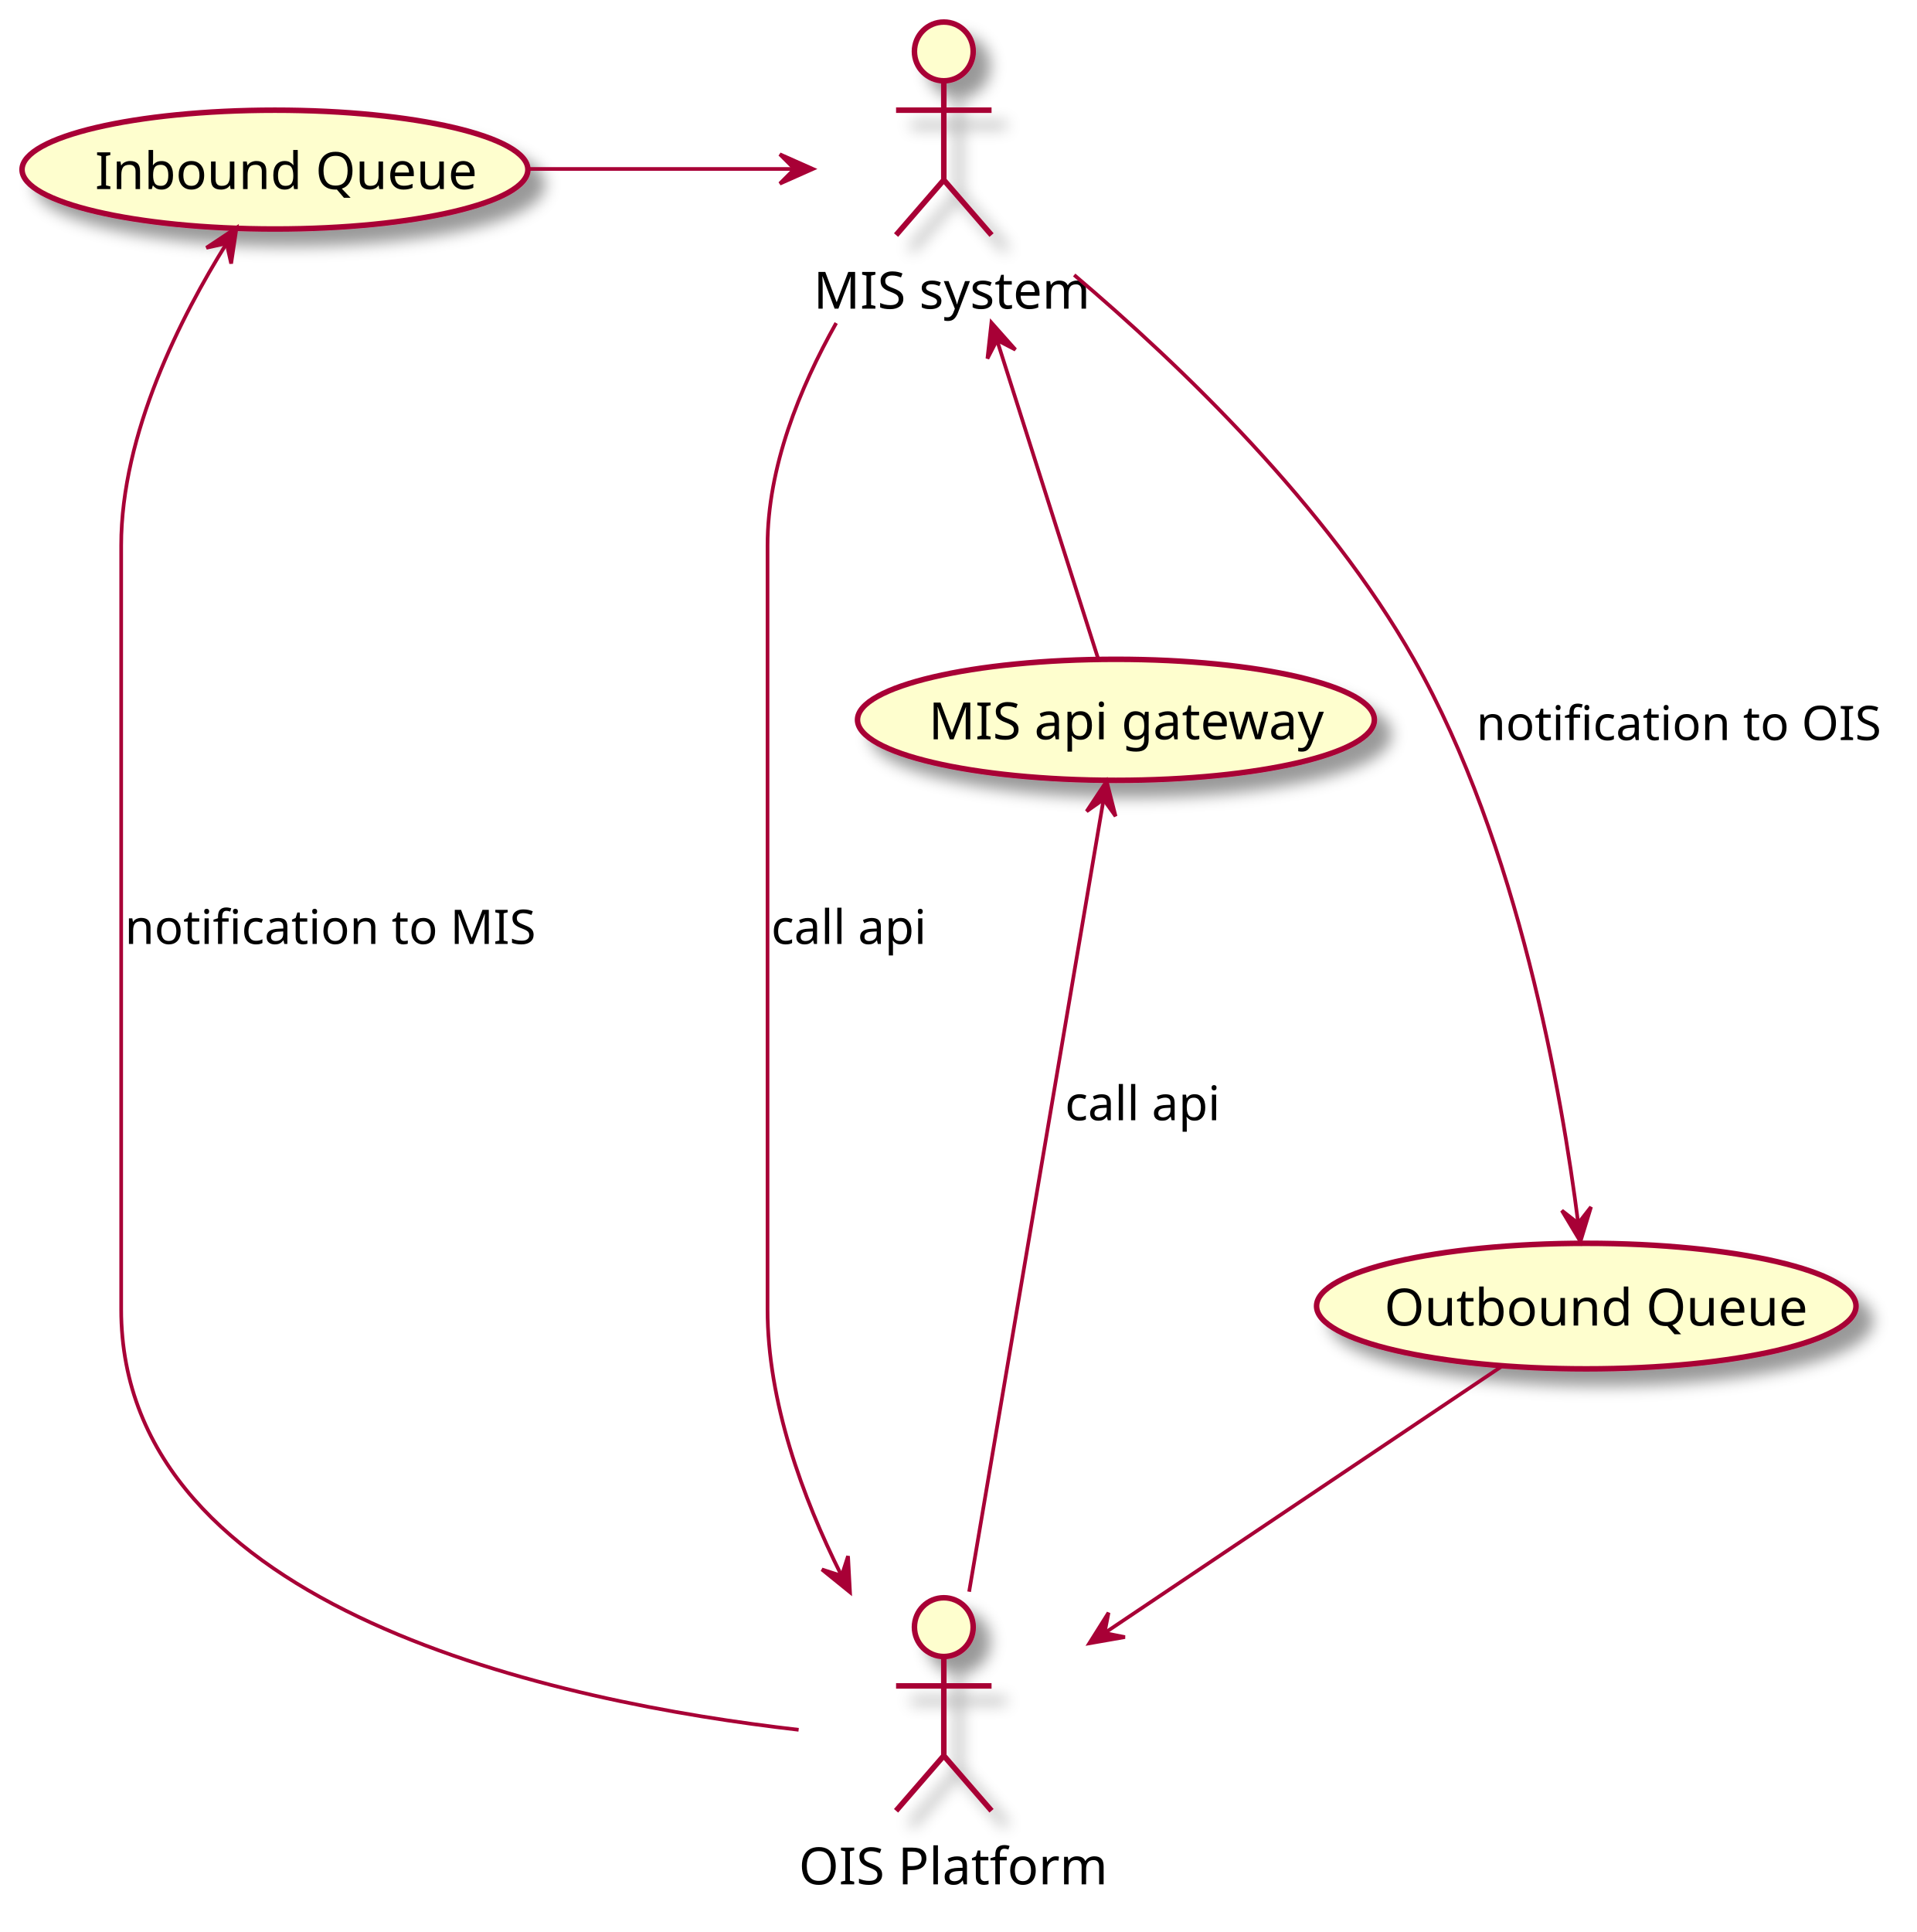
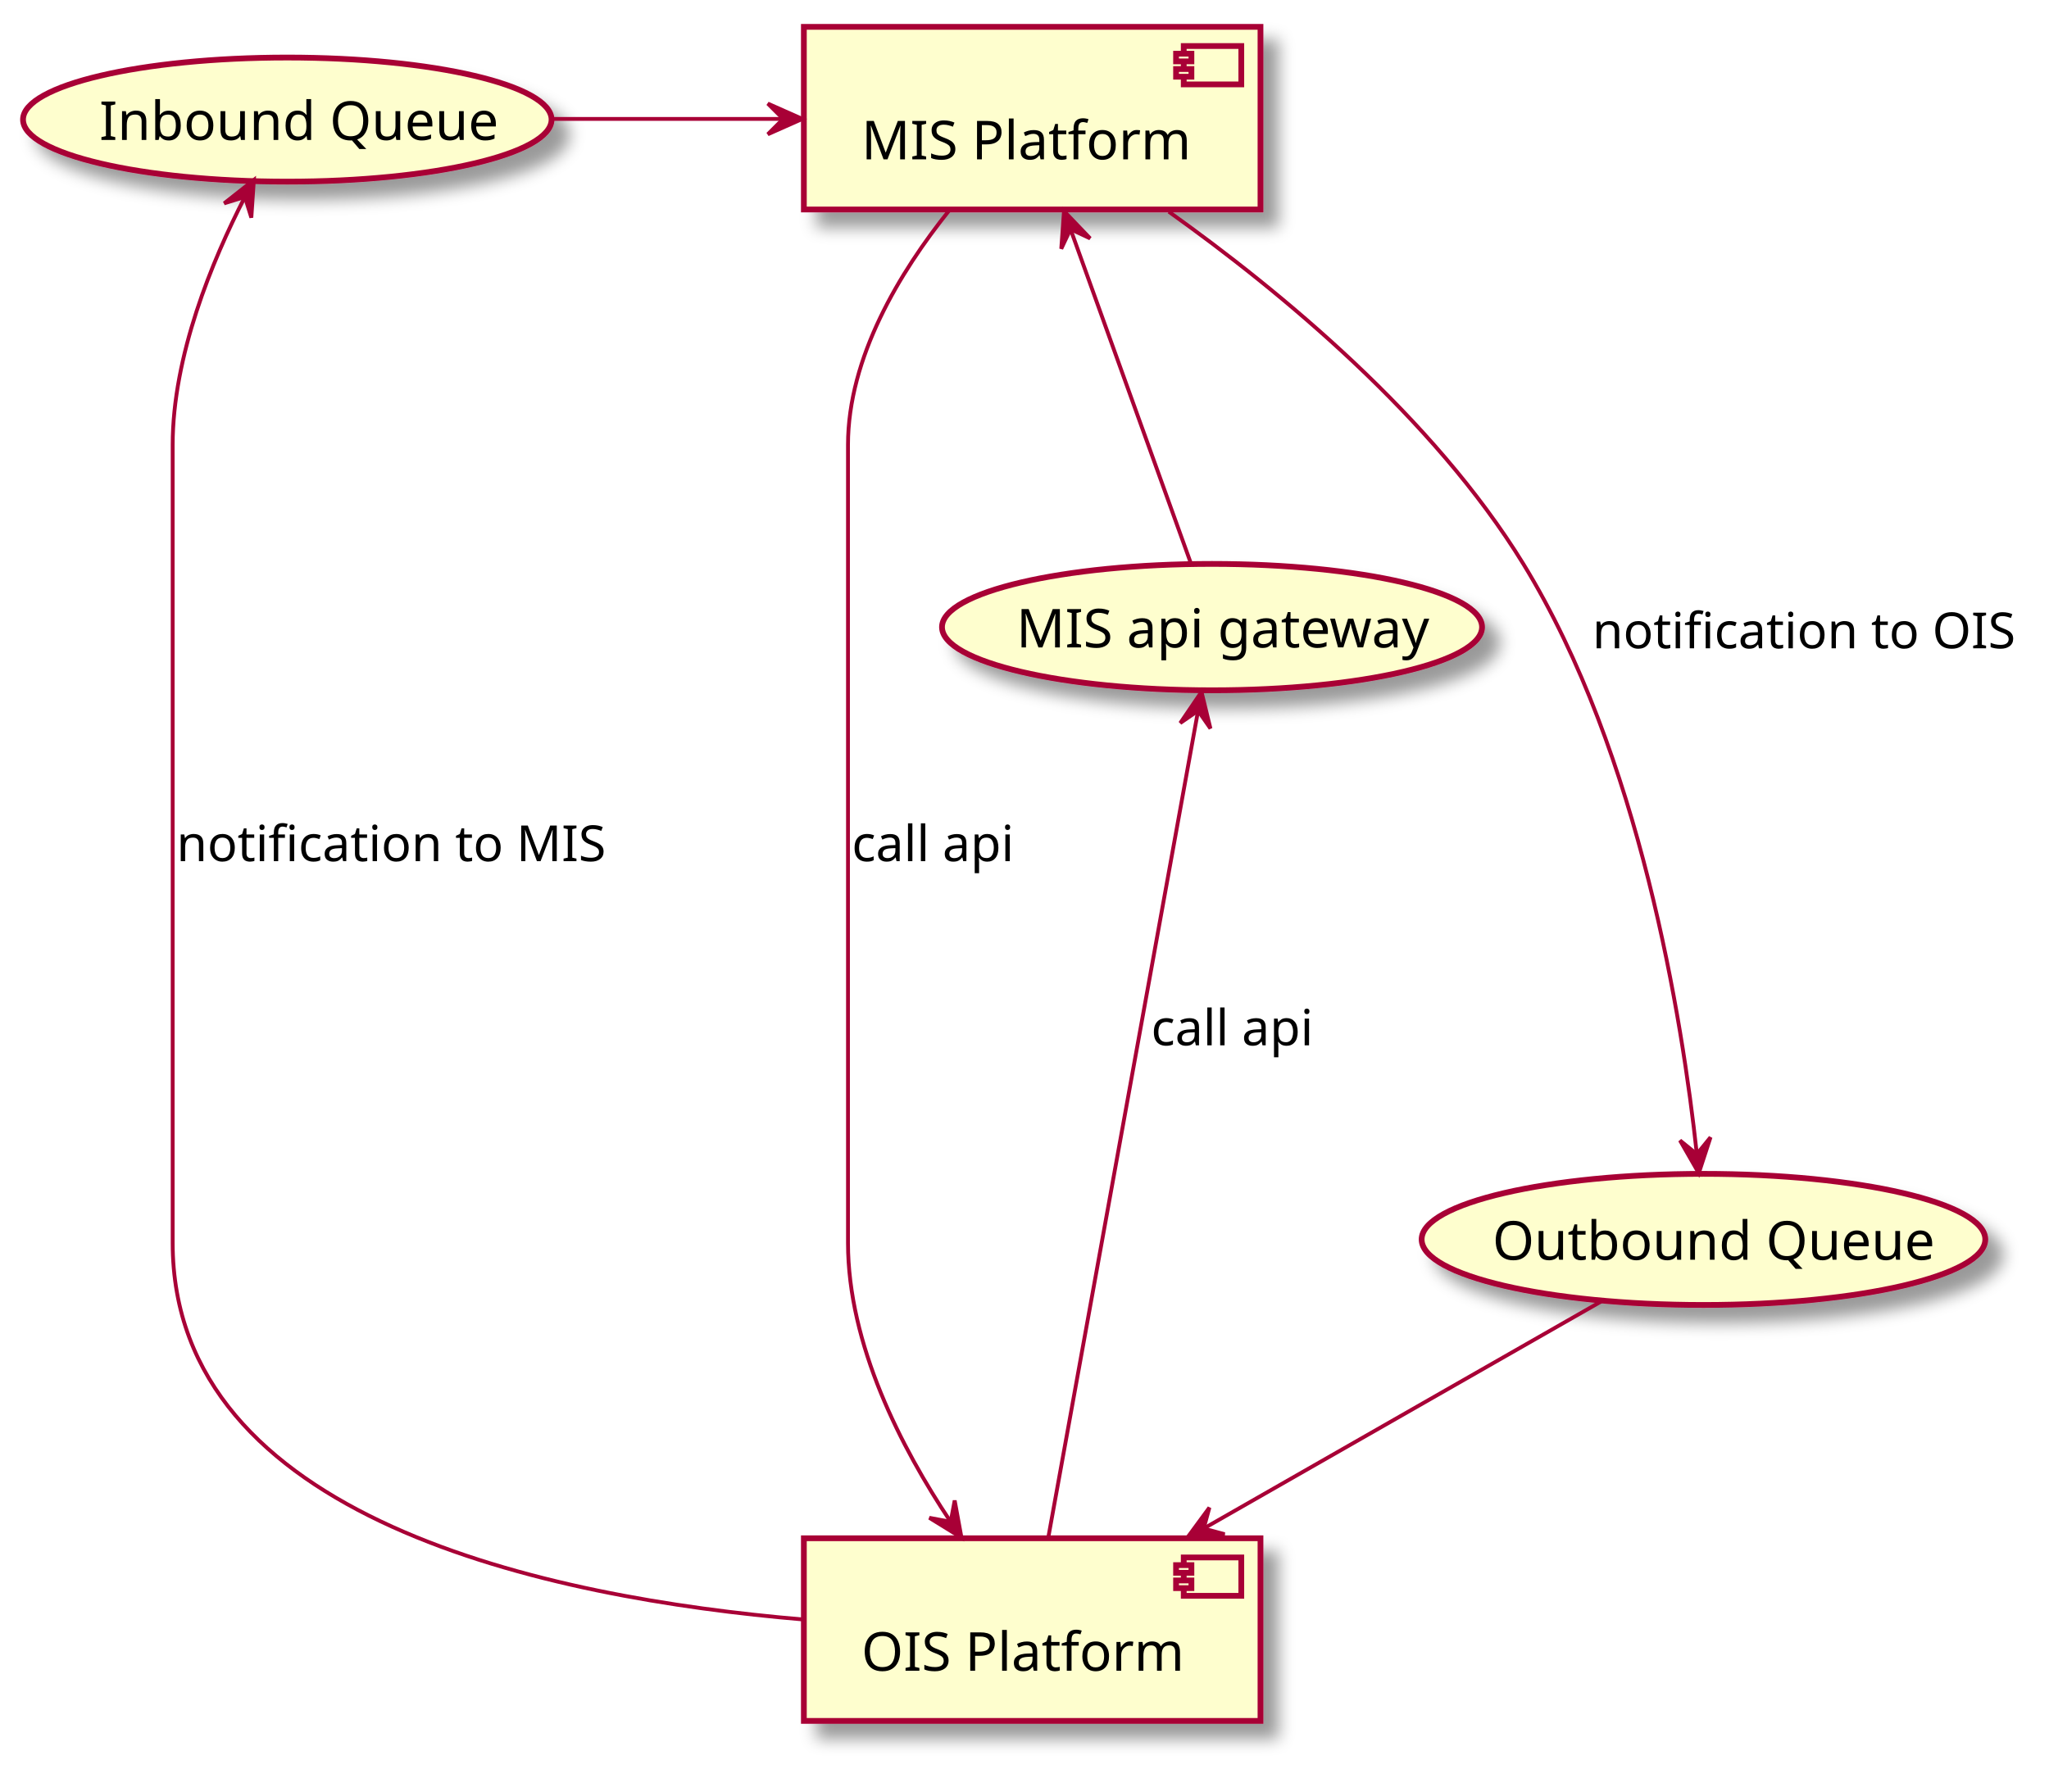
- <svg xmlns="http://www.w3.org/2000/svg" contentScriptType="application/ecmascript" contentStyleType="text/css" height="526px" preserveAspectRatio="none" style="width:522px;height:526px;" version="1.1" viewBox="0 0 522 526" width="522px" zoomAndPan="magnify">
+ <svg xmlns="http://www.w3.org/2000/svg" contentScriptType="application/ecmascript" contentStyleType="text/css" height="467px" preserveAspectRatio="none" style="width:534px;height:467px;" version="1.1" viewBox="0 0 534 467" width="534px" zoomAndPan="magnify">
  <defs>
-     <filter height="300%" id="f18wvxp56q44gb" width="300%" x="-1" y="-1">
+     <filter height="300%" id="f1evjo5haqbe2j" width="300%" x="-1" y="-1">
      <feGaussianBlur result="blurOut" stdDeviation="2.0" />
      <feColorMatrix in="blurOut" result="blurOut2" type="matrix" values="0 0 0 0 0 0 0 0 0 0 0 0 0 0 0 0 0 0 .4 0" />
      <feOffset dx="4.0" dy="4.0" in="blurOut2" result="blurOut3" />
      <feBlend in="SourceGraphic" in2="blurOut3" mode="normal" />
    </filter>
  </defs>
  <g>
-     <ellipse cx="257" cy="443" fill="#FEFECE" filter="url(#f18wvxp56q44gb)" rx="8" ry="8" style="stroke: #A80036; stroke-width: 1.5;" />
-     <path d="M257,451 L257,478 M244,459 L270,459 M257,478 L244,493 M257,478 L270,493 " fill="none" filter="url(#f18wvxp56q44gb)" style="stroke: #A80036; stroke-width: 1.5;" />
-     <text fill="#000000" font-family="sans-serif" font-size="14" lengthAdjust="spacingAndGlyphs" textLength="79" x="217.5" y="513.033">OIS Platform</text>
-     <ellipse cx="257" cy="14" fill="#FEFECE" filter="url(#f18wvxp56q44gb)" rx="8" ry="8" style="stroke: #A80036; stroke-width: 1.5;" />
-     <path d="M257,22 L257,49 M244,30 L270,30 M257,49 L244,64 M257,49 L270,64 " fill="none" filter="url(#f18wvxp56q44gb)" style="stroke: #A80036; stroke-width: 1.5;" />
-     <text fill="#000000" font-family="sans-serif" font-size="14" lengthAdjust="spacingAndGlyphs" textLength="71" x="221.5" y="84.033">MIS system</text>
-     <ellipse cx="303.873" cy="195.975" fill="#FEFECE" filter="url(#f18wvxp56q44gb)" rx="70.373" ry="16.474" style="stroke: #A80036; stroke-width: 1.5;" />
-     <text fill="#000000" font-family="sans-serif" font-size="14" lengthAdjust="spacingAndGlyphs" textLength="102" x="252.873" y="201.279">MIS api gateway</text>
-     <ellipse cx="431.949" cy="355.59" fill="#FEFECE" filter="url(#f18wvxp56q44gb)" rx="73.449" ry="17.09" style="stroke: #A80036; stroke-width: 1.5;" />
-     <text fill="#000000" font-family="sans-serif" font-size="14" lengthAdjust="spacingAndGlyphs" textLength="110" x="376.949" y="360.894">Outbound Queue</text>
-     <ellipse cx="74.872" cy="46.174" fill="#FEFECE" filter="url(#f18wvxp56q44gb)" rx="68.872" ry="16.174" style="stroke: #A80036; stroke-width: 1.5;" />
-     <text fill="#000000" font-family="sans-serif" font-size="14" lengthAdjust="spacingAndGlyphs" textLength="98" x="25.872" y="51.479">Inbound Queue</text>
-     <path d="M300.493,217.669 C292.75,263.304 274.075,373.368 263.896,433.357 " fill="none" id="gateway-backto-OIS" style="stroke: #A80036; stroke-width: 1.0;" />
-     <polygon fill="#A80036" points="301.338,212.686,295.887,220.889,300.501,217.615,303.774,222.229,301.338,212.686" style="stroke: #A80036; stroke-width: 1.0;" />
-     <text fill="#000000" font-family="sans-serif" font-size="13" lengthAdjust="spacingAndGlyphs" textLength="41" x="290" y="304.995">call api</text>
-     <path d="M271.571,92.882 C280.946,122.403 292.548,158.937 299.025,179.335 " fill="none" id="MIS-backto-gateway" style="stroke: #A80036; stroke-width: 1.0;" />
-     <polygon fill="#A80036" points="269.967,87.833,268.88,97.622,271.481,92.598,276.505,95.199,269.967,87.833" style="stroke: #A80036; stroke-width: 1.0;" />
-     <path d="M292.503,74.866 C321.477,99.438 361.359,137.753 385,179.5 C413.546,229.909 425.343,298.348 429.717,332.794 " fill="none" id="MIS-to-outbound" style="stroke: #A80036; stroke-width: 1.0;" />
-     <polygon fill="#A80036" points="430.357,338.023,433.235,328.604,429.75,333.06,425.294,329.575,430.357,338.023" style="stroke: #A80036; stroke-width: 1.0;" />
-     <text fill="#000000" font-family="sans-serif" font-size="13" lengthAdjust="spacingAndGlyphs" textLength="103" x="402" y="201.495">notification to OIS</text>
-     <path d="M409.122,371.861 C381.812,390.197 335.527,421.274 301.168,444.345 " fill="none" id="outbound-to-OIS" style="stroke: #A80036; stroke-width: 1.0;" />
-     <polygon fill="#A80036" points="296.615,447.402,306.317,445.706,300.766,444.615,301.857,439.064,296.615,447.402" style="stroke: #A80036; stroke-width: 1.0;" />
-     <path d="M217.469,470.95 C153.163,463.596 33,438.84 33,356.5 C33,148.5 33,148.5 33,148.5 C33,118.005 49.387,86.004 61.689,66.277 " fill="none" id="OIS-to-inbound" style="stroke: #A80036; stroke-width: 1.0;" />
-     <polygon fill="#A80036" points="64.402,62.018,56.193,67.461,61.716,66.235,62.941,71.758,64.402,62.018" style="stroke: #A80036; stroke-width: 1.0;" />
-     <text fill="#000000" font-family="sans-serif" font-size="13" lengthAdjust="spacingAndGlyphs" textLength="104" x="34" y="256.995">notification to MIS</text>
-     <path d="M144.316,46 C168.288,46 192.259,46 216.231,46 " fill="none" id="inbound-to-MIS" style="stroke: #A80036; stroke-width: 1.0;" />
-     <polygon fill="#A80036" points="221.346,46,212.346,42,216.346,46,212.346,50,221.346,46" style="stroke: #A80036; stroke-width: 1.0;" />
-     <path d="M227.695,87.95 C217.702,105.698 209,127.253 209,148.5 C209,148.5 209,148.5 209,356.5 C209,381.596 218.5,407.617 229.047,428.774 " fill="none" id="MIS-to-OIS" style="stroke: #A80036; stroke-width: 1.0;" />
-     <polygon fill="#A80036" points="231.454,433.488,230.923,423.654,229.18,429.035,223.798,427.292,231.454,433.488" style="stroke: #A80036; stroke-width: 1.0;" />
-     <text fill="#000000" font-family="sans-serif" font-size="13" lengthAdjust="spacingAndGlyphs" textLength="41" x="210" y="256.995">call api</text>
+     <rect fill="#FEFECE" filter="url(#f1evjo5haqbe2j)" height="47.609" style="stroke: #A80036; stroke-width: 1.5;" width="119" x="209.5" y="401" />
+     <rect fill="#FEFECE" height="10" style="stroke: #A80036; stroke-width: 1.5;" width="15" x="308.5" y="406" />
+     <rect fill="#FEFECE" height="2" style="stroke: #A80036; stroke-width: 1.5;" width="4" x="306.5" y="408" />
+     <rect fill="#FEFECE" height="2" style="stroke: #A80036; stroke-width: 1.5;" width="4" x="306.5" y="412" />
+     <text fill="#000000" font-family="sans-serif" font-size="14" lengthAdjust="spacingAndGlyphs" textLength="79" x="224.5" y="435.533">OIS Platform</text>
+     <rect fill="#FEFECE" filter="url(#f1evjo5haqbe2j)" height="47.609" style="stroke: #A80036; stroke-width: 1.5;" width="119" x="209.5" y="7" />
+     <rect fill="#FEFECE" height="10" style="stroke: #A80036; stroke-width: 1.5;" width="15" x="308.5" y="12" />
+     <rect fill="#FEFECE" height="2" style="stroke: #A80036; stroke-width: 1.5;" width="4" x="306.5" y="14" />
+     <rect fill="#FEFECE" height="2" style="stroke: #A80036; stroke-width: 1.5;" width="4" x="306.5" y="18" />
+     <text fill="#000000" font-family="sans-serif" font-size="14" lengthAdjust="spacingAndGlyphs" textLength="79" x="224.5" y="41.533">MIS Platform</text>
+     <ellipse cx="315.873" cy="163.475" fill="#FEFECE" filter="url(#f1evjo5haqbe2j)" rx="70.373" ry="16.474" style="stroke: #A80036; stroke-width: 1.5;" />
+     <text fill="#000000" font-family="sans-serif" font-size="14" lengthAdjust="spacingAndGlyphs" textLength="102" x="264.873" y="168.779">MIS api gateway</text>
+     <ellipse cx="443.949" cy="323.09" fill="#FEFECE" filter="url(#f1evjo5haqbe2j)" rx="73.449" ry="17.09" style="stroke: #A80036; stroke-width: 1.5;" />
+     <text fill="#000000" font-family="sans-serif" font-size="14" lengthAdjust="spacingAndGlyphs" textLength="110" x="388.949" y="328.394">Outbound Queue</text>
+     <ellipse cx="74.872" cy="31.174" fill="#FEFECE" filter="url(#f1evjo5haqbe2j)" rx="68.872" ry="16.174" style="stroke: #A80036; stroke-width: 1.5;" />
+     <text fill="#000000" font-family="sans-serif" font-size="14" lengthAdjust="spacingAndGlyphs" textLength="98" x="25.872" y="36.479">Inbound Queue</text>
+     <path d="M312.235,185.287 C303.57,233.131 282.265,350.761 273.196,400.831 " fill="none" id="gateway-backto-OIS" style="stroke: #A80036; stroke-width: 1.0;" />
+     <polygon fill="#A80036" points="313.131,180.342,307.591,188.485,312.24,185.262,315.462,189.911,313.131,180.342" style="stroke: #A80036; stroke-width: 1.0;" />
+     <text fill="#000000" font-family="sans-serif" font-size="13" lengthAdjust="spacingAndGlyphs" textLength="41" x="300" y="272.495">call api</text>
+     <path d="M279.019,59.819 C288.548,86.277 302.546,125.142 310.3,146.673 " fill="none" id="MIS-backto-gateway" style="stroke: #A80036; stroke-width: 1.0;" />
+     <polygon fill="#A80036" points="277.294,55.03,276.58,64.853,278.988,59.734,284.107,62.142,277.294,55.03" style="stroke: #A80036; stroke-width: 1.0;" />
+     <path d="M304.604,55.18 C333.639,75.894 373.555,108.812 397,147 C427.466,196.623 438.447,265.975 442.192,300.584 " fill="none" id="MIS-to-outbound" style="stroke: #A80036; stroke-width: 1.0;" />
+     <polygon fill="#A80036" points="442.733,305.831,445.789,296.468,442.22,300.857,437.831,297.289,442.733,305.831" style="stroke: #A80036; stroke-width: 1.0;" />
+     <text fill="#000000" font-family="sans-serif" font-size="13" lengthAdjust="spacingAndGlyphs" textLength="103" x="415" y="168.995">notification to OIS</text>
+     <path d="M417.801,338.971 C390.334,354.666 346.671,379.617 313.732,398.439 " fill="none" id="outbound-to-OIS" style="stroke: #A80036; stroke-width: 1.0;" />
+     <polygon fill="#A80036" points="309.362,400.936,319.161,399.942,313.703,398.455,315.191,392.997,309.362,400.936" style="stroke: #A80036; stroke-width: 1.0;" />
+     <path d="M209.266,422.164 C142.91,416.561 45,396.08 45,324 C45,116 45,116 45,116 C45,92.786 55.287,67.956 63.813,51.362 " fill="none" id="OIS-to-inbound" style="stroke: #A80036; stroke-width: 1.0;" />
+     <polygon fill="#A80036" points="66.161,46.909,58.425,53.003,63.829,51.331,65.501,56.736,66.161,46.909" style="stroke: #A80036; stroke-width: 1.0;" />
+     <text fill="#000000" font-family="sans-serif" font-size="13" lengthAdjust="spacingAndGlyphs" textLength="104" x="46" y="224.495">notification to MIS</text>
+     <path d="M144.34,31 C164.242,31 184.143,31 204.045,31 " fill="none" id="inbound-to-MIS" style="stroke: #A80036; stroke-width: 1.0;" />
+     <polygon fill="#A80036" points="209.105,31,200.105,27,204.105,31,200.105,35,209.105,31" style="stroke: #A80036; stroke-width: 1.0;" />
+     <path d="M247.247,55.01 C234.547,70.878 221,93.157 221,116 C221,116 221,116 221,324 C221,350.497 234.866,377.399 247.693,396.616 " fill="none" id="MIS-to-OIS" style="stroke: #A80036; stroke-width: 1.0;" />
+     <polygon fill="#A80036" points="250.579,400.841,248.805,391.153,247.759,396.713,242.2,395.666,250.579,400.841" style="stroke: #A80036; stroke-width: 1.0;" />
+     <text fill="#000000" font-family="sans-serif" font-size="13" lengthAdjust="spacingAndGlyphs" textLength="41" x="222" y="224.495">call api</text>
  </g>
</svg>
